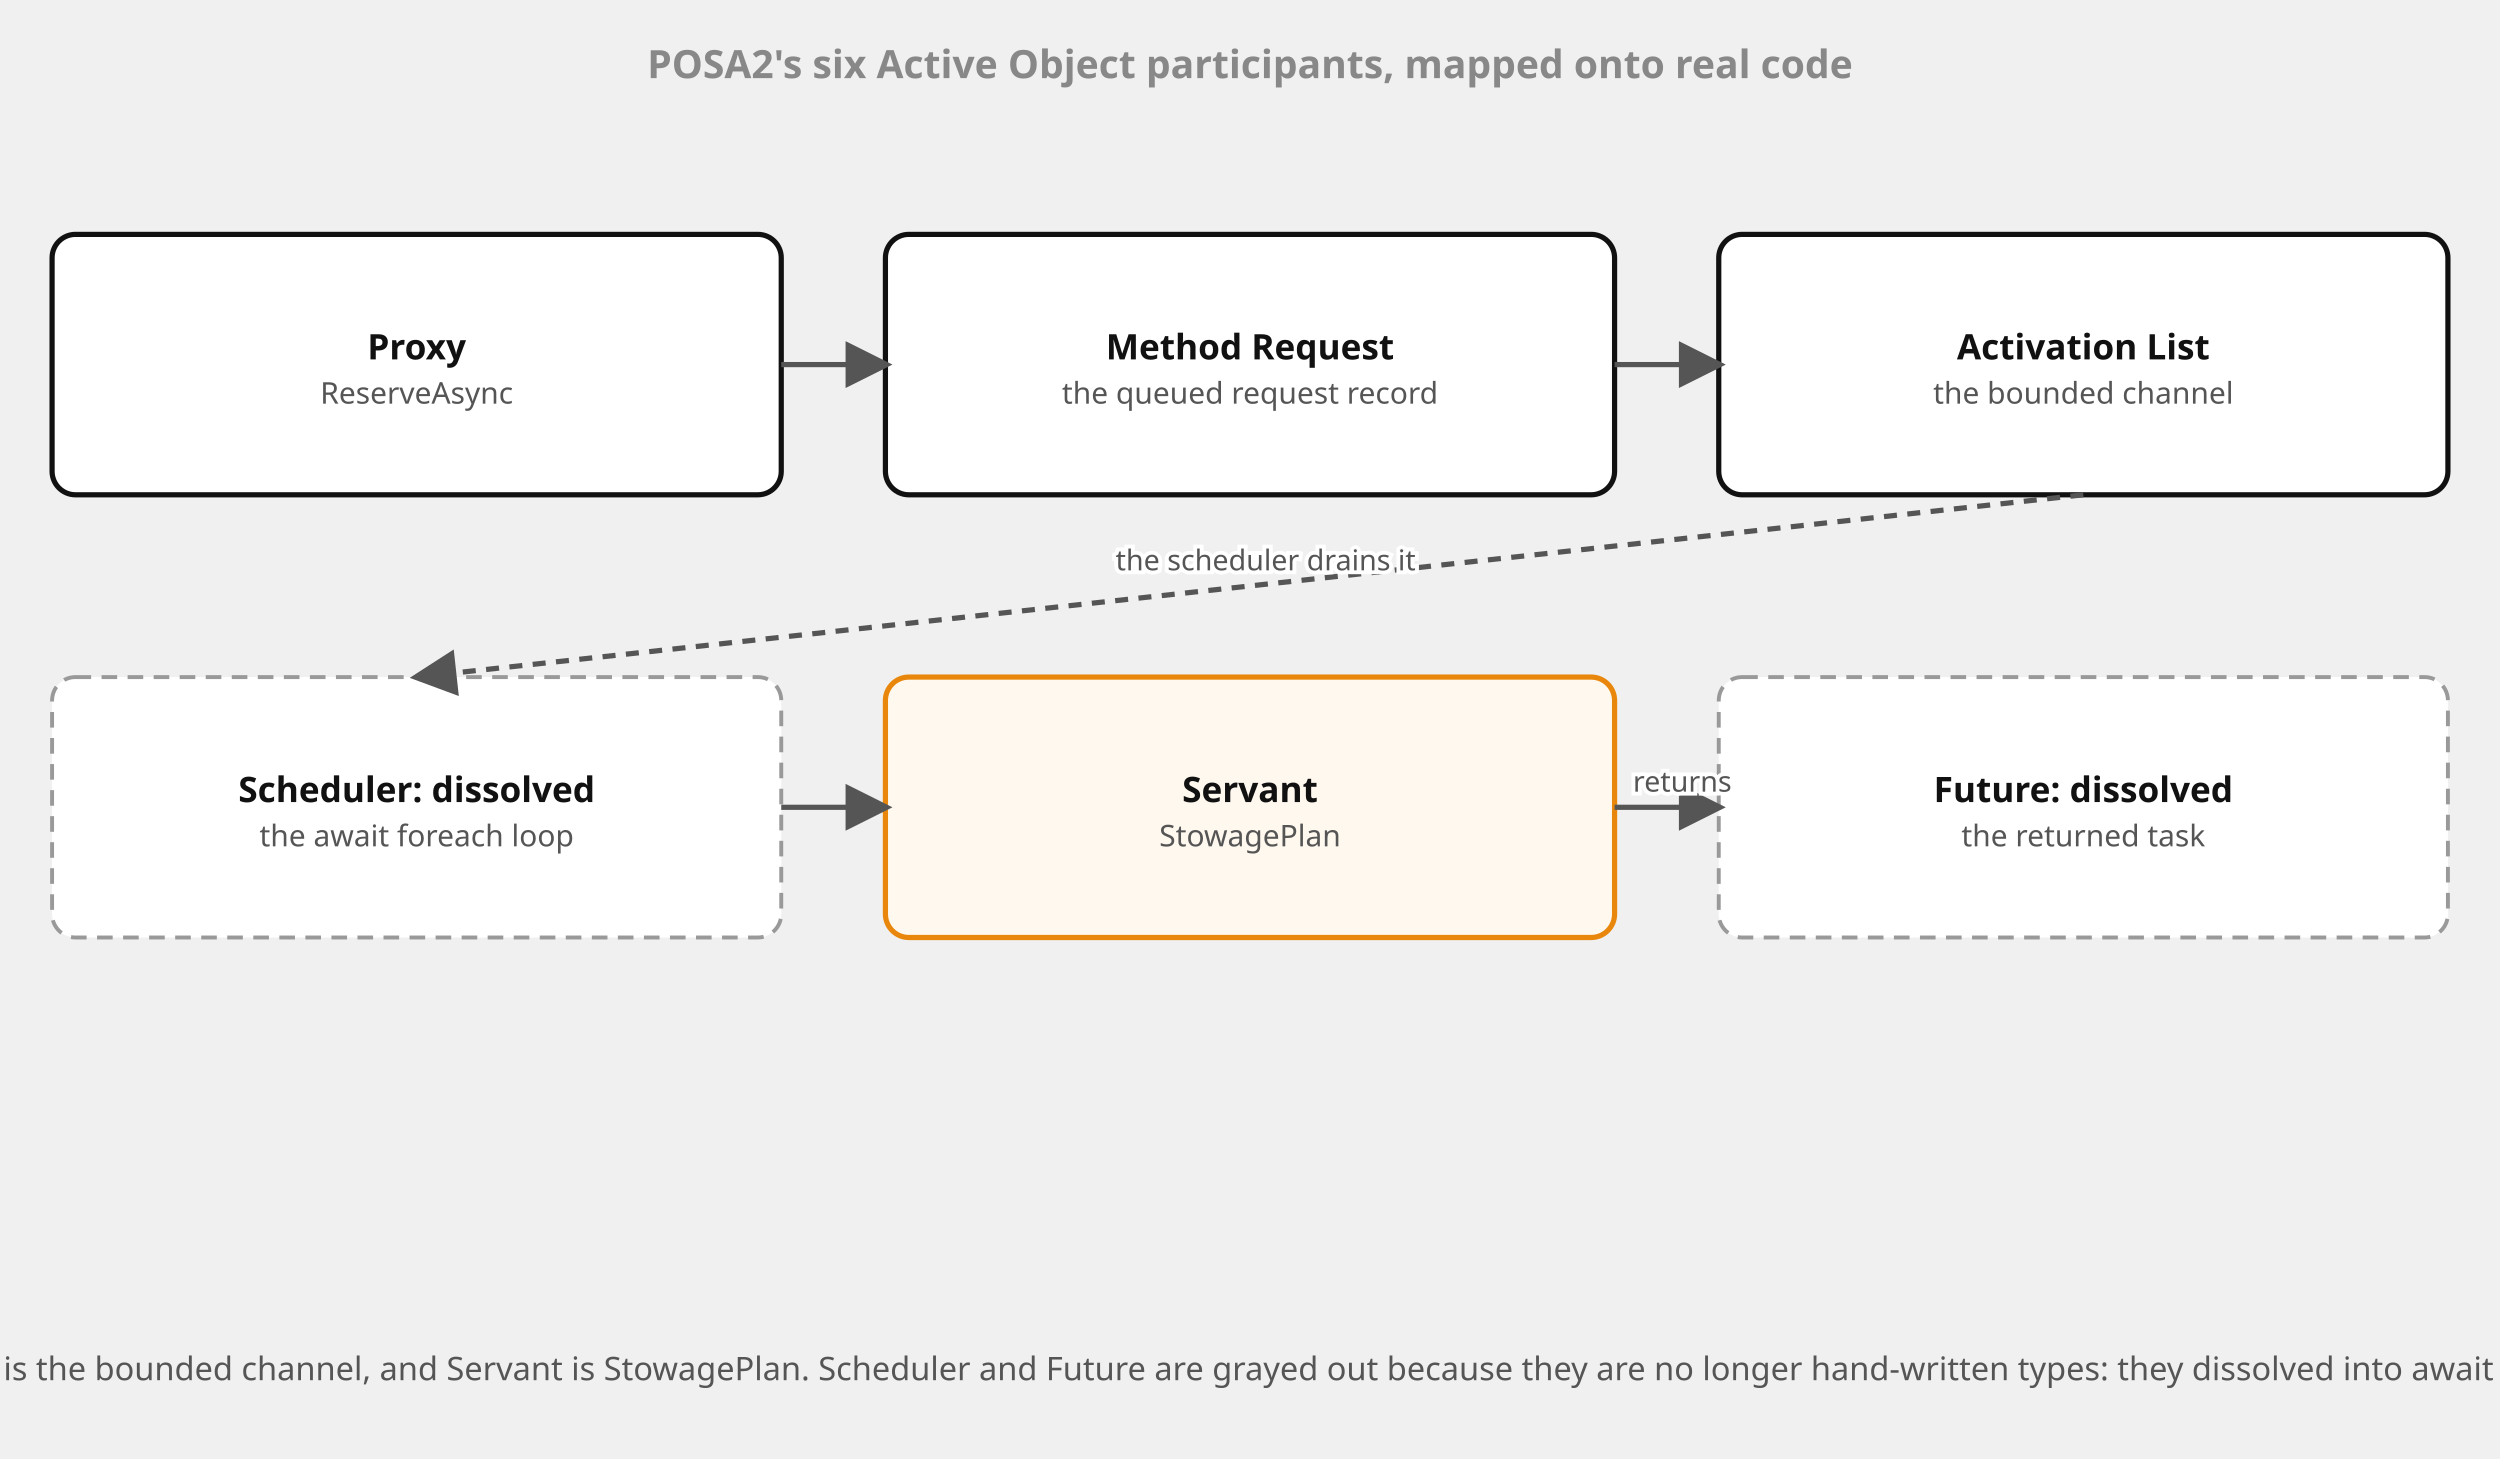
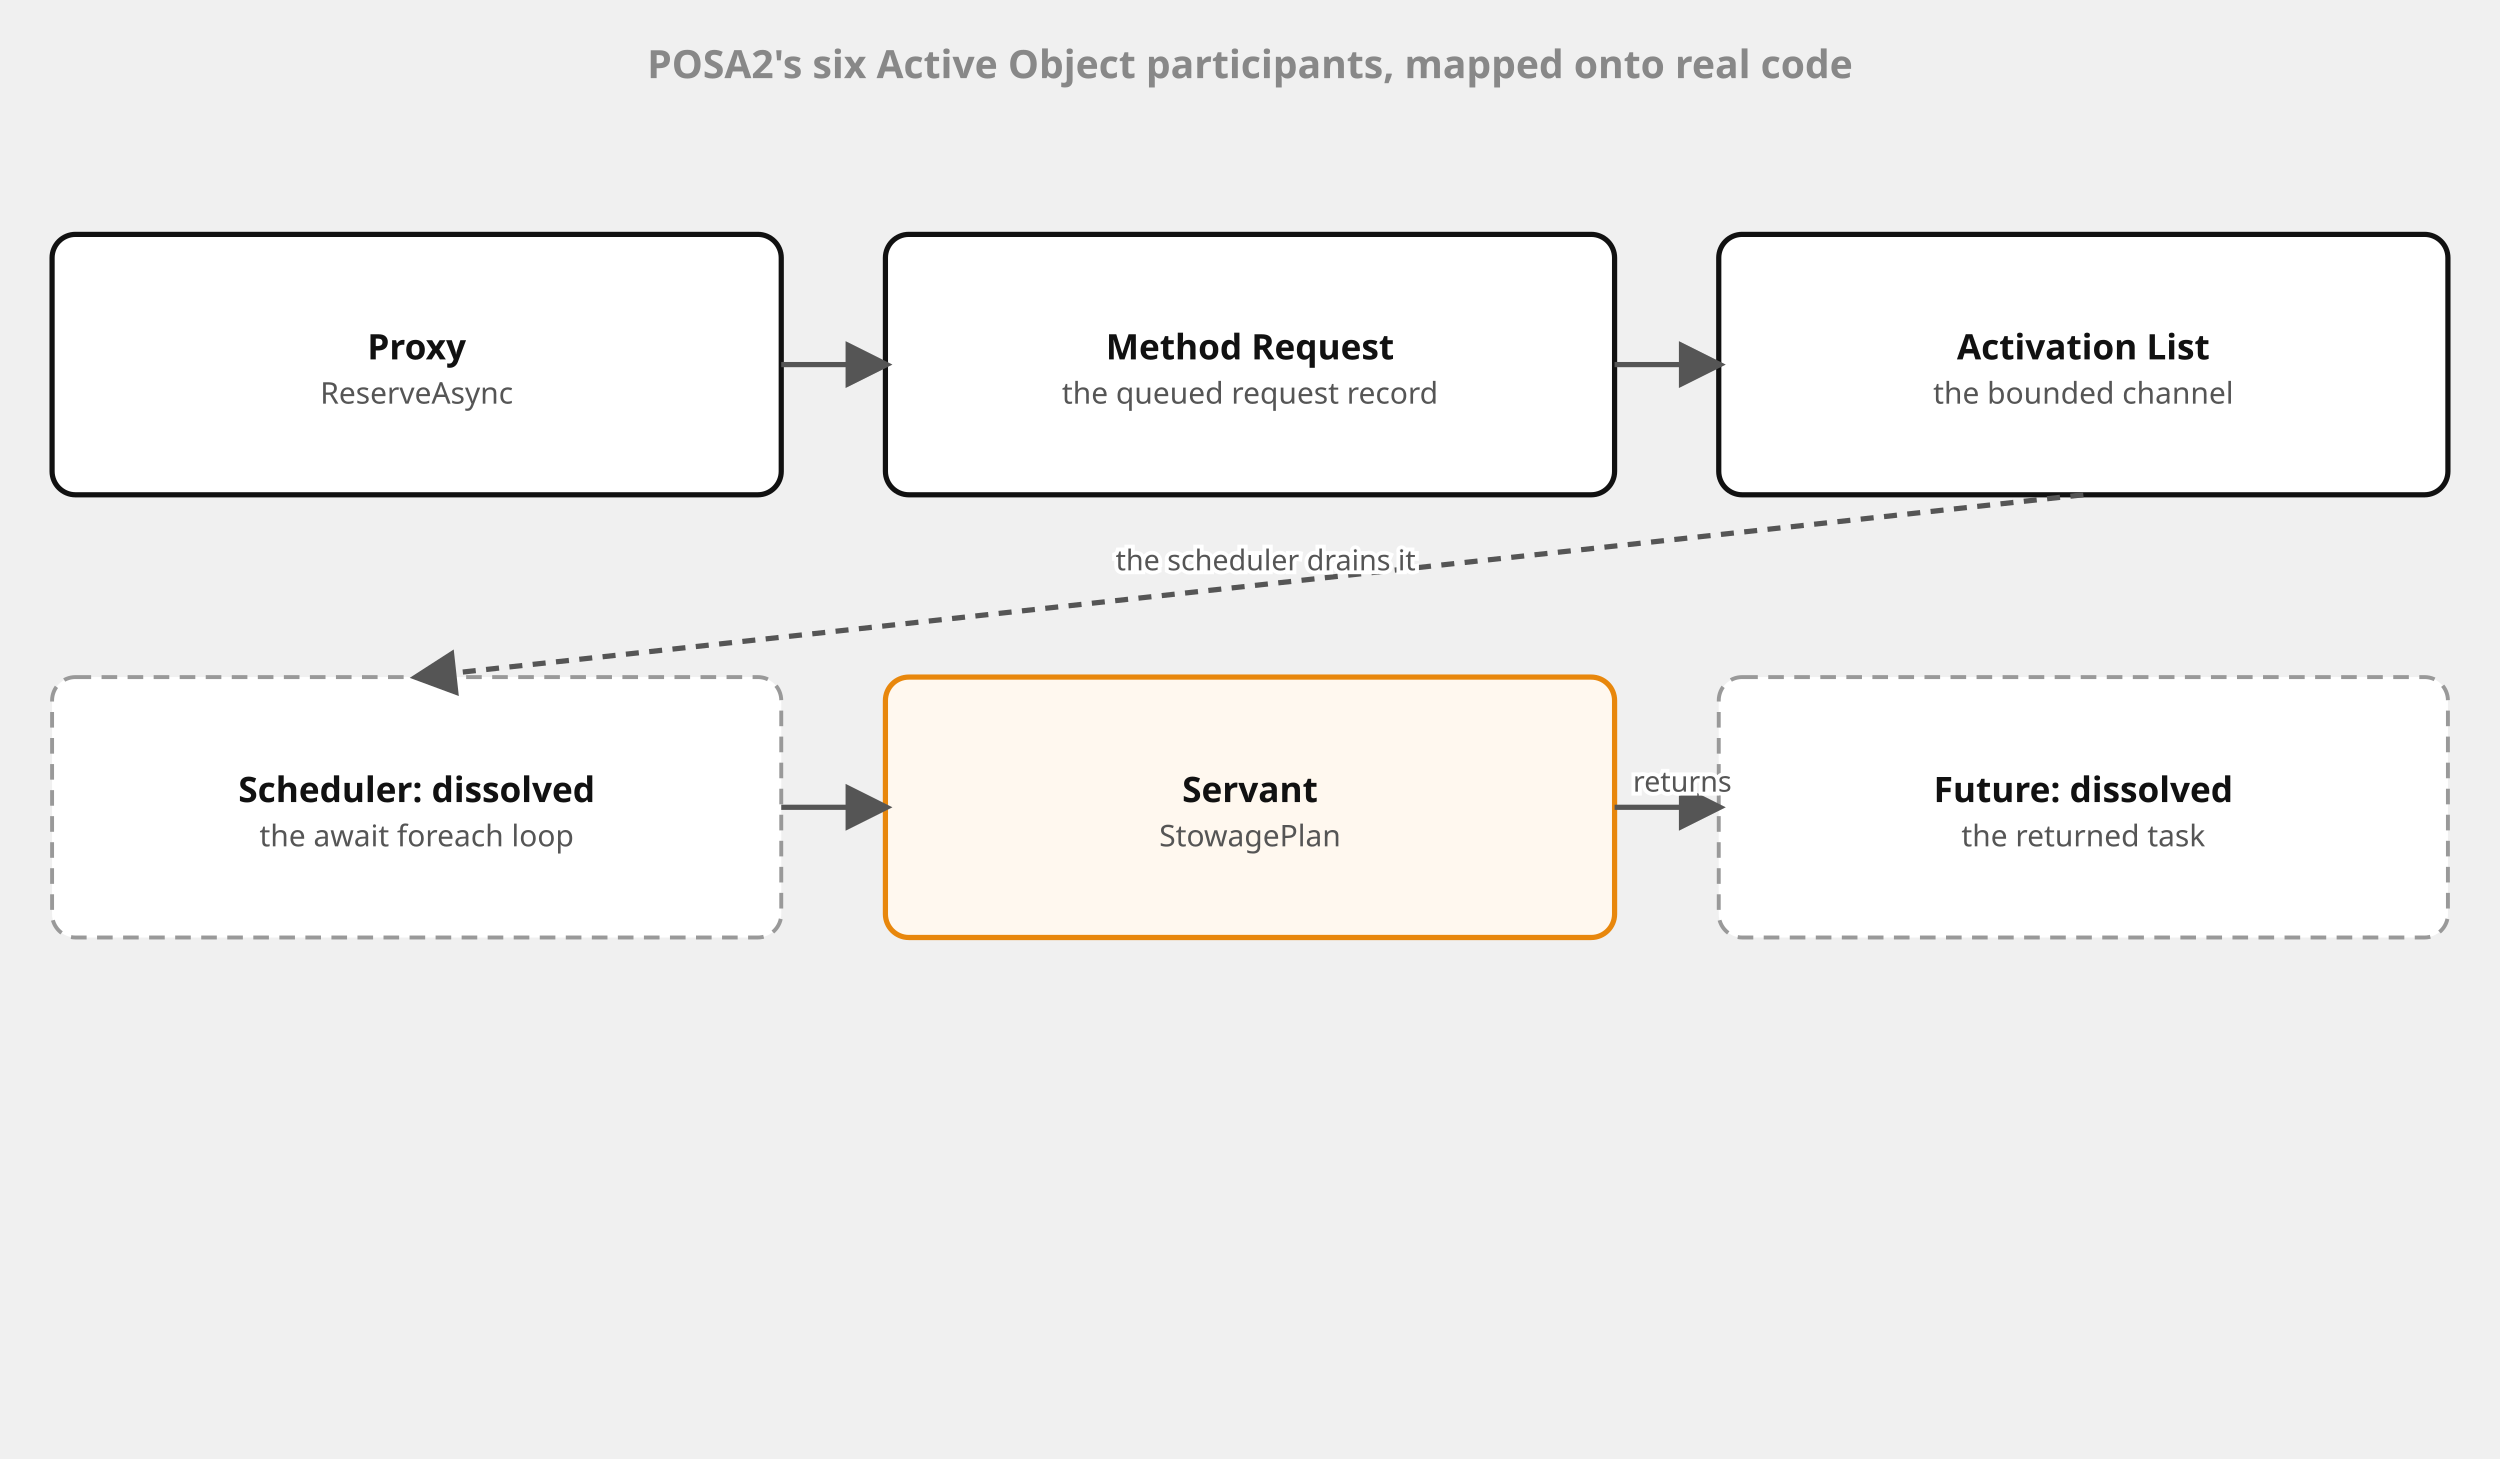
<svg xmlns="http://www.w3.org/2000/svg" viewBox="0 0 960 560" font-family="'Red Hat Text', system-ui, sans-serif" role="img">
  <defs>
    <marker id="a" viewBox="0 0 10 10" refX="8.5" refY="5" markerWidth="9" markerHeight="9" orient="auto-start-reverse">
      <path d="M0,0 L10,5 L0,10 z" fill="#555" />
    </marker>
    <marker id="am" viewBox="0 0 10 10" refX="8.5" refY="5" markerWidth="9" markerHeight="9" orient="auto-start-reverse">
      <path d="M0,0 L10,5 L0,10 z" fill="#b8650a" />
    </marker>
  </defs>
  <rect x="20" y="90" width="280" height="100" rx="9" fill="#ffffff" stroke="#111111" stroke-width="2" />
  <text x="160.0" y="138.0" font-size="13.5" font-weight="700" fill="#111111" text-anchor="middle">Proxy</text>
  <text x="160.0" y="155.0" font-size="11.5" fill="#555555" text-anchor="middle">ReserveAsync</text>
  <rect x="340" y="90" width="280" height="100" rx="9" fill="#ffffff" stroke="#111111" stroke-width="2" />
  <text x="480.0" y="138.0" font-size="13.5" font-weight="700" fill="#111111" text-anchor="middle">Method Request</text>
  <text x="480.0" y="155.0" font-size="11.5" fill="#555555" text-anchor="middle">the queued request record</text>
  <rect x="660" y="90" width="280" height="100" rx="9" fill="#ffffff" stroke="#111111" stroke-width="2" />
  <text x="800.0" y="138.0" font-size="13.5" font-weight="700" fill="#111111" text-anchor="middle">Activation List</text>
  <text x="800.0" y="155.0" font-size="11.5" fill="#555555" text-anchor="middle">the bounded channel</text>
  <rect x="20" y="260" width="280" height="100" rx="9" fill="#ffffff" stroke="#999999" stroke-width="1.5" stroke-dasharray="6 4" />
  <text x="160.0" y="308.0" font-size="13.5" font-weight="700" fill="#111111" text-anchor="middle">Scheduler: dissolved</text>
  <text x="160.0" y="325.0" font-size="11.5" fill="#555555" text-anchor="middle">the await foreach loop</text>
  <rect x="340" y="260" width="280" height="100" rx="9" fill="#fff8ef" stroke="#e8870c" stroke-width="2" />
  <text x="480.0" y="308.0" font-size="13.5" font-weight="700" fill="#111111" text-anchor="middle">Servant</text>
  <text x="480.0" y="325.0" font-size="11.5" fill="#555555" text-anchor="middle">StowagePlan</text>
  <rect x="660" y="260" width="280" height="100" rx="9" fill="#ffffff" stroke="#999999" stroke-width="1.5" stroke-dasharray="6 4" />
  <text x="800.0" y="308.0" font-size="13.5" font-weight="700" fill="#111111" text-anchor="middle">Future: dissolved</text>
  <text x="800.0" y="325.0" font-size="11.5" fill="#555555" text-anchor="middle">the returned task</text>
  <path d="M300,140 L340,140" fill="none" stroke="#555" stroke-width="2" marker-end="url(#a)" />
  <path d="M620,140 L660,140" fill="none" stroke="#555" stroke-width="2" marker-end="url(#a)" />
  <path d="M800,190 L160,260" fill="none" stroke="#555" stroke-width="2" stroke-dasharray="5 4" marker-end="url(#a)" />
  <text x="486.0" y="219.0" font-size="11" fill="#ffffff" stroke="#ffffff" stroke-width="3" paint-order="stroke" text-anchor="middle">the scheduler drains it</text>
  <text x="486.0" y="219.0" font-size="11" fill="#555" text-anchor="middle">the scheduler drains it</text>
  <path d="M300,310 L340,310" fill="none" stroke="#555" stroke-width="2" marker-end="url(#a)" />
  <path d="M620,310 L660,310" fill="none" stroke="#555" stroke-width="2" marker-end="url(#a)" />
  <text x="646.0" y="304.0" font-size="11" fill="#ffffff" stroke="#ffffff" stroke-width="3" paint-order="stroke" text-anchor="middle">returns</text>
  <text x="646.0" y="304.0" font-size="11" fill="#555" text-anchor="middle">returns</text>
  <text x="480" y="30" font-size="15" fill="#888" text-anchor="middle" font-weight="700">POSA2's six Active Object participants, mapped onto real code</text>
-   <text x="480" y="530" font-size="12.5" fill="#555555" text-anchor="middle">Proxy is ReserveAsync, Activation List is the bounded channel, and Servant is StowagePlan. Scheduler and Future are grayed out because they are no longer hand-written types: they dissolved into await foreach and the language's own task.</text>
</svg>
